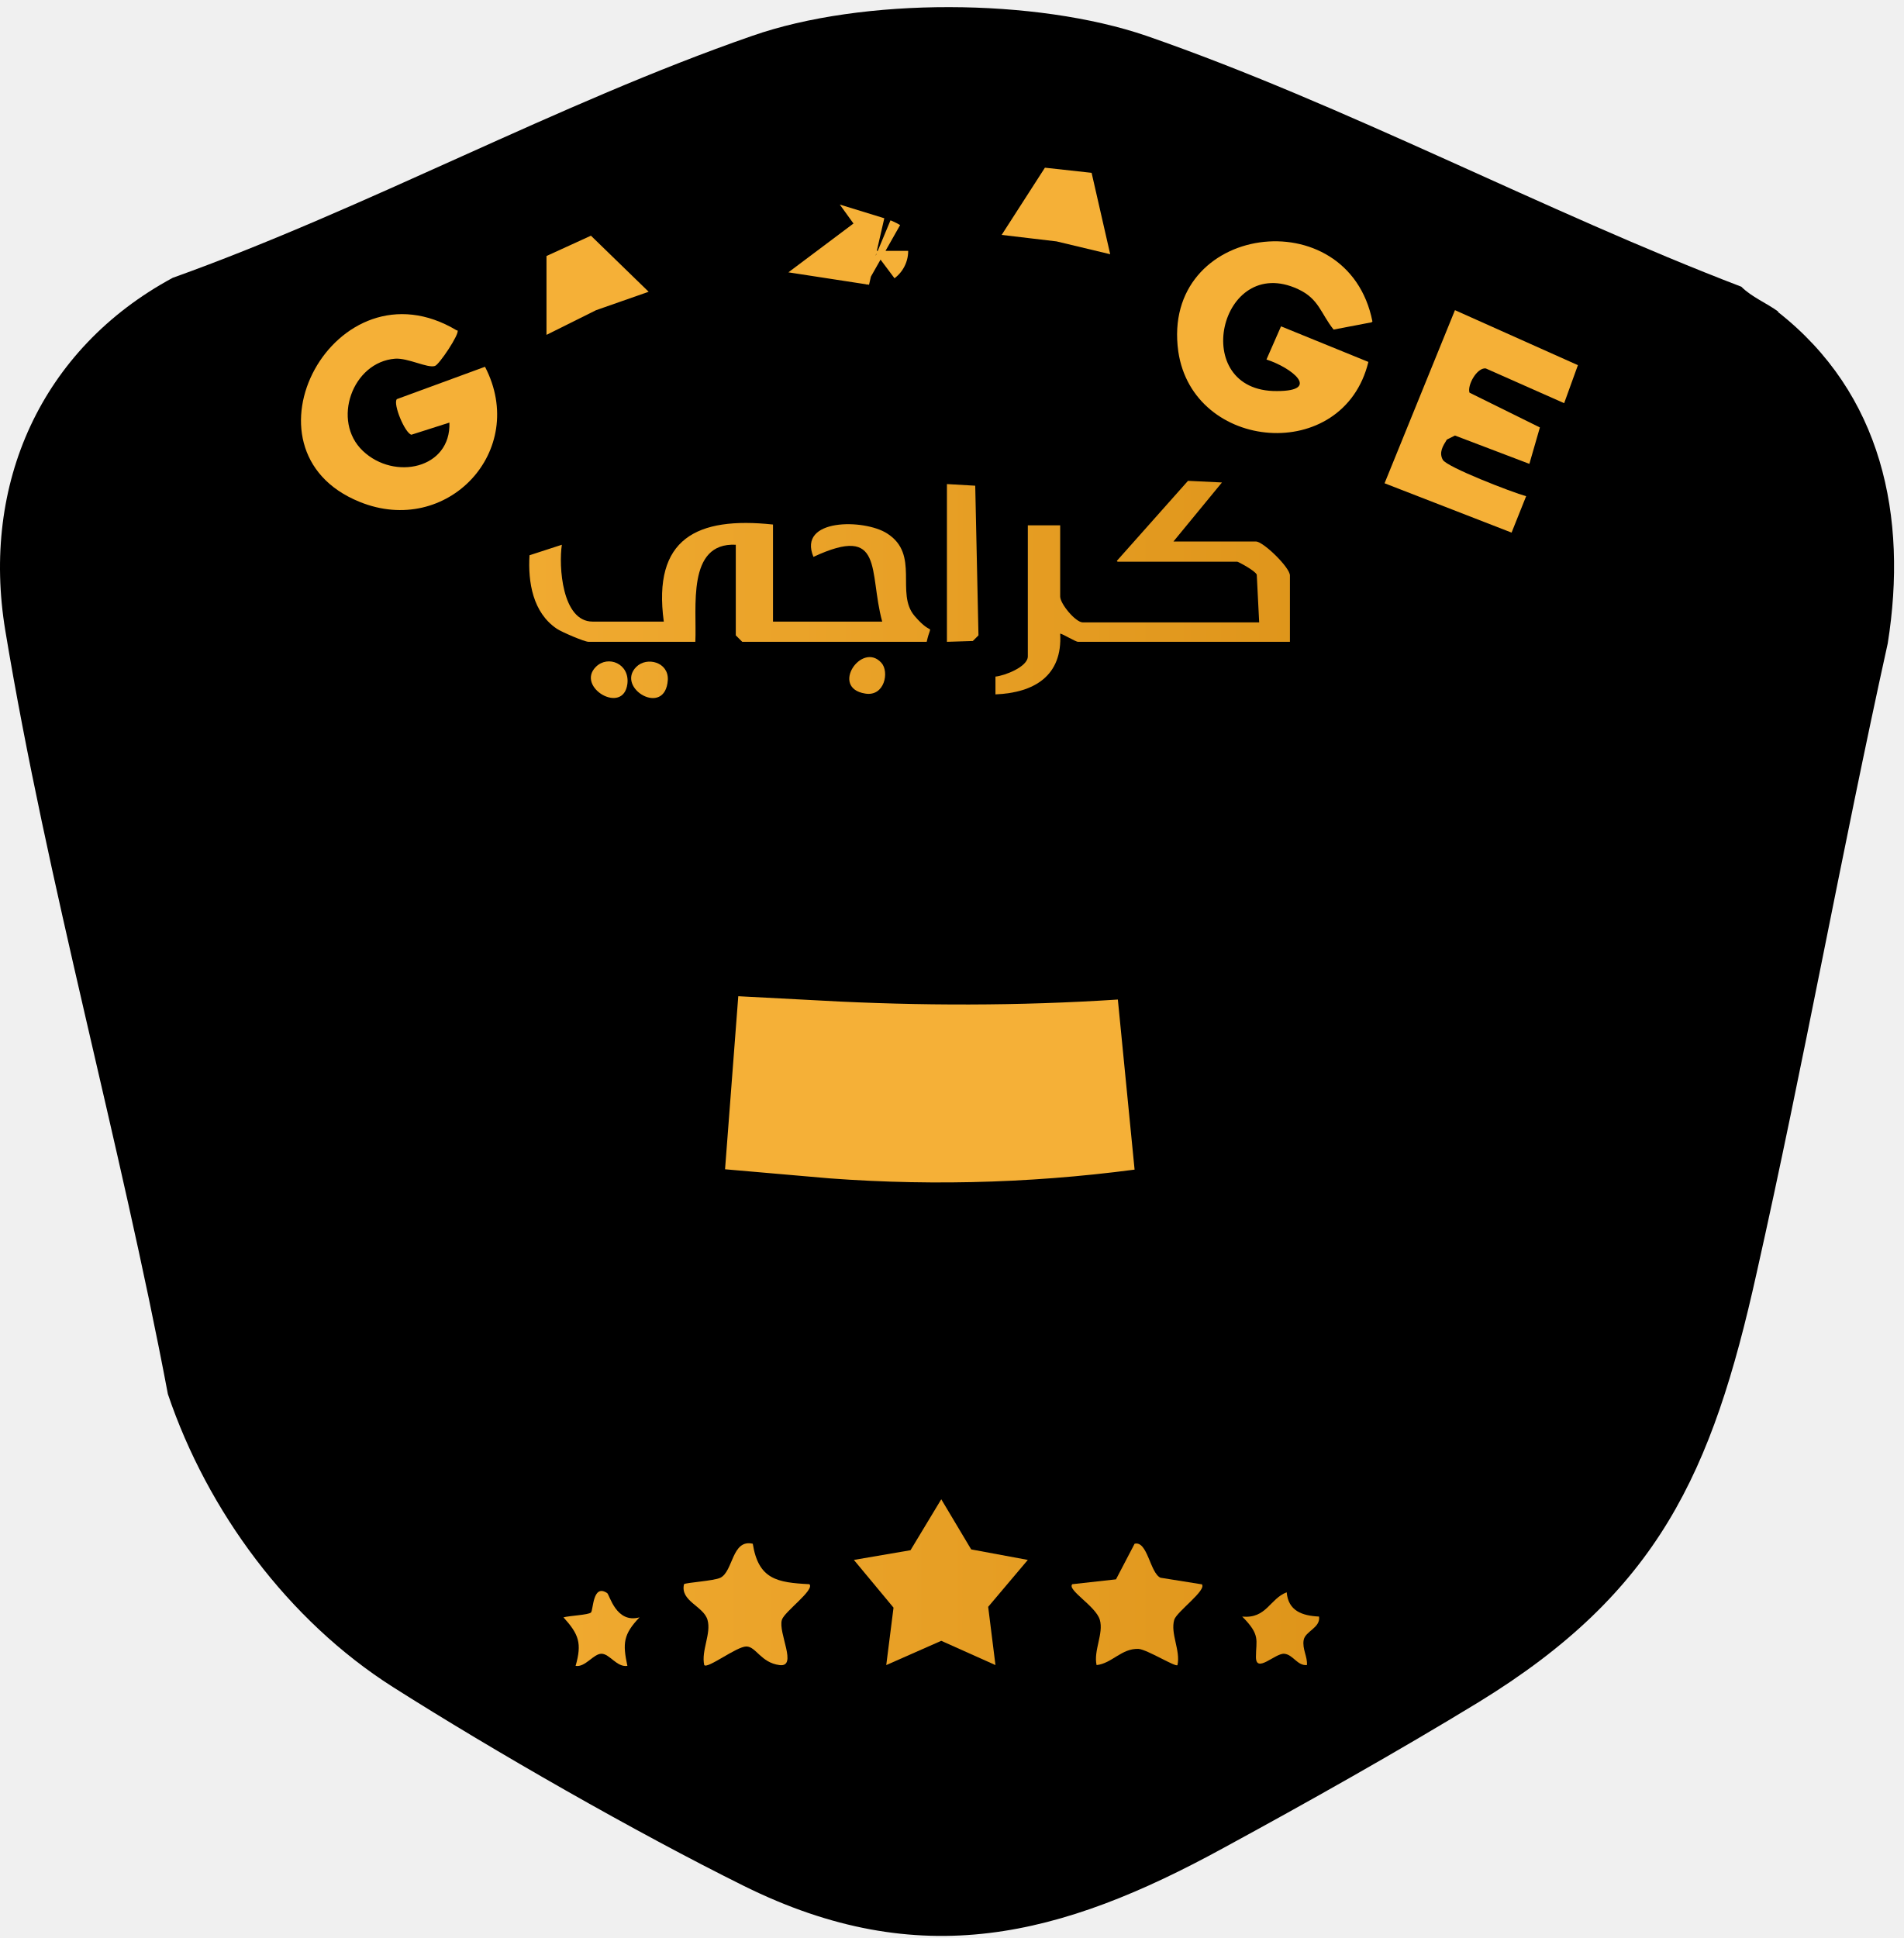
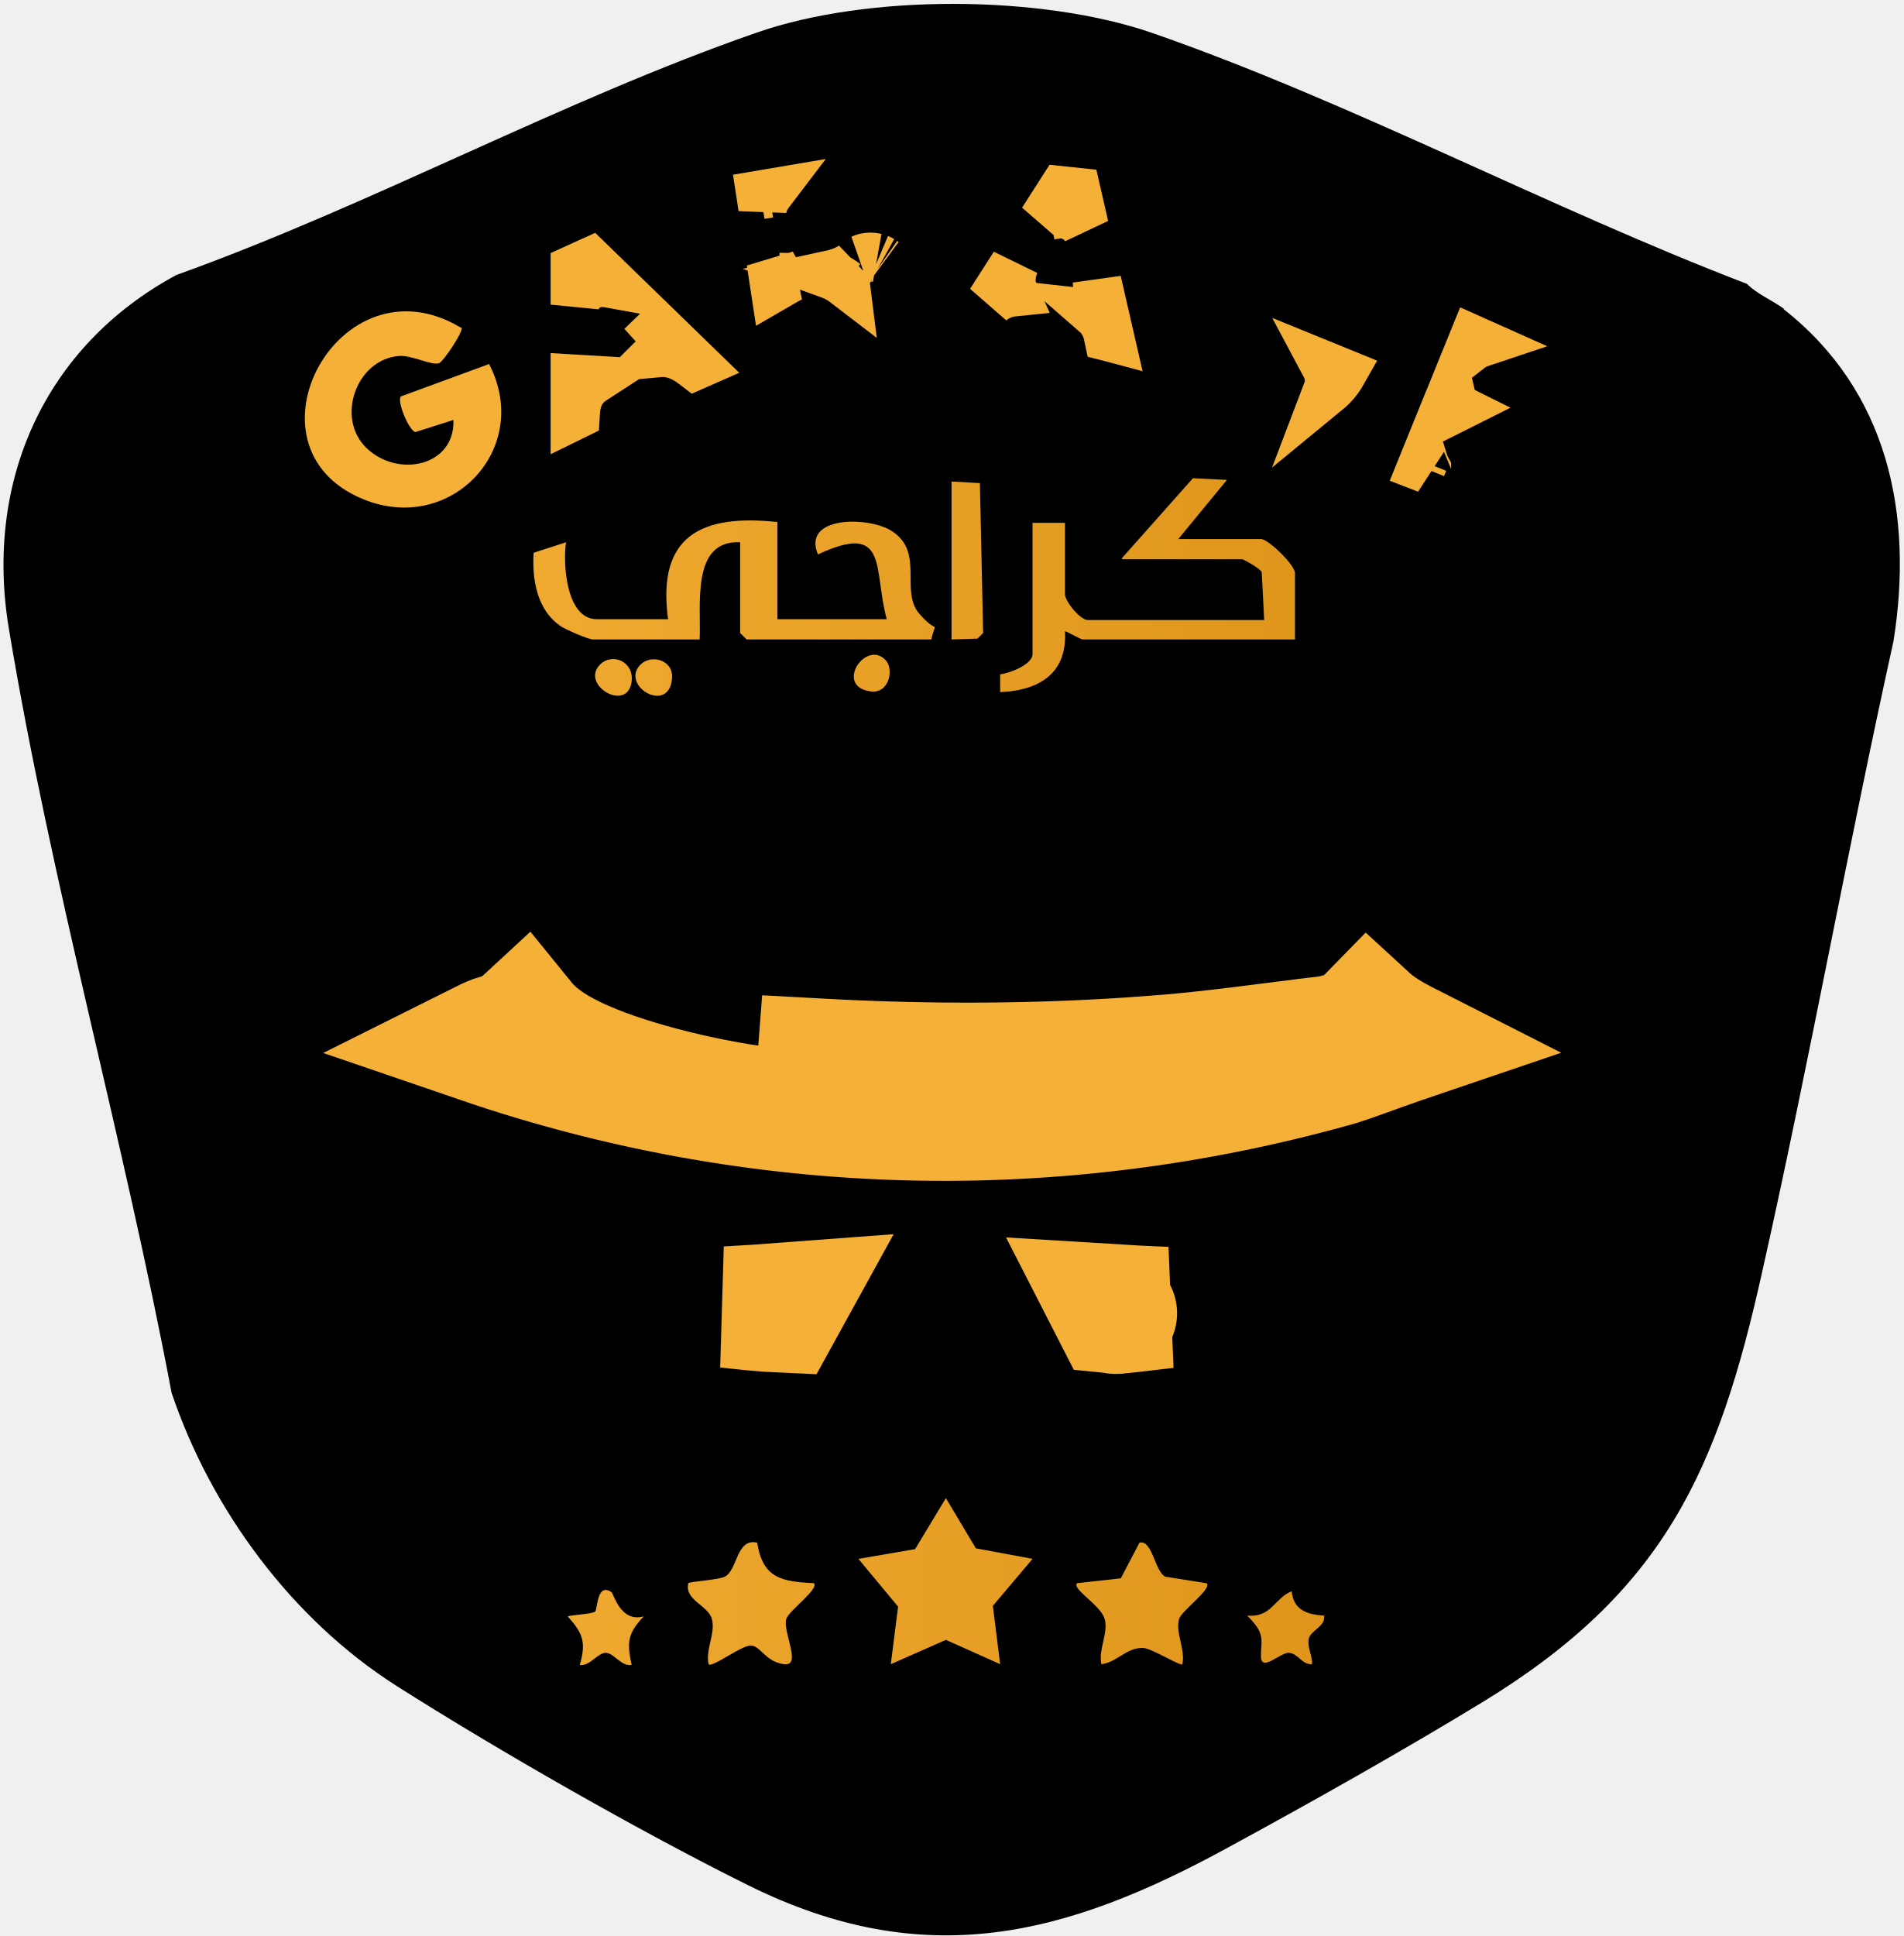
- <svg xmlns="http://www.w3.org/2000/svg" width="167" height="170" viewBox="0 0 167 170" fill="none">
-   <path d="M156.002 27.349C154.938 26.569 153.661 26.072 152.738 25.15C135.496 18.551 117.969 9.184 100.585 3.153C90.863 -0.182 75.678 -0.253 65.957 3.153C48.999 9.042 32.182 18.267 15.152 24.369C3.586 30.613 -1.665 42.463 0.464 55.306C4.154 77.587 10.54 100.081 14.726 122.29C18.203 132.579 25.299 142.158 34.452 147.977C43.393 153.653 55.81 160.749 65.248 165.432C80.716 173.096 93.063 169.903 107.325 162.097C114.634 158.124 122.581 153.653 129.677 149.325C145.43 139.675 150.184 129.244 154.086 111.647C158.202 93.34 161.537 74.749 165.581 56.442C167.355 45.302 165.085 34.516 155.931 27.349H156.002Z" fill="black" />
-   <path d="M98.539 95.163C89.582 96.344 80.576 96.538 71.64 95.749L71.677 95.266C80.572 95.739 89.495 95.752 98.539 95.163Z" stroke="#F5B037" stroke-width="15" />
-   <mask id="path-3-inside-1_8748_7066" fill="white">
-     <path d="M40.13 28.98C40.343 29.264 38.498 32.032 38.143 32.103C37.504 32.315 35.801 31.393 34.666 31.464C30.905 31.748 29.06 36.928 31.828 39.553C34.595 42.178 39.562 41.114 39.42 37.07L36.085 38.134C35.517 37.992 34.453 35.438 34.808 35.012L42.542 32.173C46.374 39.553 39.207 47.145 31.544 44.023C20.333 39.482 29.415 22.594 40.059 28.98H40.13Z" />
+ <svg xmlns="http://www.w3.org/2000/svg" width="235" height="239" viewBox="0 0 235 239" fill="none">
+   <path d="M220.285 38.142C218.785 37.042 216.985 36.342 215.685 35.042C191.385 25.742 166.685 12.542 142.185 4.042C128.485 -0.658 107.085 -0.758 93.385 4.042C69.485 12.342 45.785 25.342 21.785 33.942C5.485 42.742 -1.915 59.442 1.085 77.542C6.285 108.942 15.285 140.642 21.185 171.942C26.085 186.442 36.085 199.942 48.985 208.142C61.585 216.142 79.085 226.142 92.385 232.742C114.185 243.542 131.585 239.042 151.685 228.042C161.985 222.442 173.185 216.142 183.185 210.042C205.385 196.442 212.085 181.742 217.585 156.942C223.385 131.142 228.085 104.942 233.785 79.142C236.285 63.442 233.085 48.242 220.185 38.142H220.285Z" fill="black" />
+   <path d="M136.749 161.05C139.139 161.198 141.556 161.329 143.998 161.418C140.286 161.865 138.701 162.041 137.881 162.096C137.408 162.128 138.429 162.156 137.257 162.037C137.125 161.797 136.971 161.493 136.749 161.05ZM96.913 160.895C96.705 161.264 96.513 161.616 96.339 161.954C95.47 161.917 94.195 161.824 92.582 161.665C91.635 161.572 90.673 161.467 89.75 161.364C92.184 161.238 94.579 161.071 96.913 160.895ZM168.892 125.573C170.3 126.869 172.057 127.845 173.211 128.445C173.304 128.493 173.398 128.539 173.492 128.587C173.336 128.64 173.181 128.693 173.028 128.747C169.401 130.011 166.543 131.093 165.385 131.44C130.224 141.41 93.617 140.463 59.258 128.691C59.582 128.529 59.857 128.397 60.089 128.29C60.877 127.927 61.144 127.862 61.149 127.861C61.17 127.855 61.192 127.849 61.234 127.837C61.266 127.828 61.337 127.807 61.41 127.786C61.526 127.752 61.893 127.645 62.323 127.469C63.172 127.119 63.981 126.617 64.7 125.953C65.347 126.751 66.011 127.353 66.512 127.765C67.909 128.917 69.528 129.821 71.009 130.528C74.013 131.963 77.706 133.178 81.241 134.133C84.83 135.102 88.558 135.884 91.768 136.384C94.618 136.827 98.067 137.22 100.545 136.866L101.015 130.759C114.697 131.51 128.405 131.485 142.318 130.422L142.319 130.423C149.526 129.908 157.232 128.747 163.748 127.992L164.742 127.877L165.27 127.665C165.318 127.652 165.371 127.641 165.425 127.626C165.761 127.53 166.507 127.299 167.343 126.798C167.845 126.497 168.382 126.095 168.892 125.573Z" stroke="#F5B037" stroke-width="15" />
+   <mask id="path-3-inside-1_24_173" fill="white">
+     <path d="M56.985 40.442C57.285 40.842 54.685 44.742 54.185 44.842C53.285 45.142 50.885 43.842 49.285 43.942C43.985 44.342 41.385 51.642 45.285 55.342C49.185 59.042 56.185 57.542 55.985 51.842L51.285 53.342C50.485 53.142 48.985 49.542 49.485 48.942L60.385 44.942C65.785 55.342 55.685 66.042 44.885 61.642C29.085 55.242 41.885 31.442 56.885 40.442H56.985Z" />
  </mask>
-   <path d="M40.13 28.98L44.93 25.38L43.13 22.98H40.13V28.98ZM38.143 32.103L36.966 26.219L36.6 26.292L36.245 26.41L38.143 32.103ZM34.666 31.464L34.292 25.476L34.253 25.478L34.214 25.481L34.666 31.464ZM39.42 37.07L45.416 36.859L45.139 28.946L37.596 31.354L39.42 37.07ZM36.085 38.134L34.63 43.955L36.285 44.368L37.909 43.85L36.085 38.134ZM34.808 35.012L32.741 29.379L31.229 29.934L30.198 31.171L34.808 35.012ZM42.542 32.173L47.867 29.409L45.433 24.721L40.475 26.541L42.542 32.173ZM31.544 44.023L33.808 38.467L33.796 38.462L31.544 44.023ZM40.059 28.98L36.972 34.125L38.397 34.98H40.059V28.98ZM40.13 28.98L35.33 32.58C34.075 30.907 34.131 29.193 34.155 28.743C34.188 28.112 34.32 27.647 34.371 27.476C34.435 27.26 34.497 27.109 34.524 27.044C34.555 26.97 34.577 26.926 34.581 26.919C34.587 26.906 34.567 26.946 34.512 27.039C34.461 27.127 34.395 27.233 34.32 27.349C34.157 27.599 34.016 27.791 33.951 27.872C33.909 27.925 33.971 27.84 34.121 27.692C34.191 27.623 34.382 27.438 34.671 27.226C34.814 27.121 35.657 26.481 36.966 26.219L38.143 32.103L39.32 37.986C40.673 37.715 41.572 37.046 41.781 36.892C42.136 36.631 42.403 36.379 42.557 36.227C42.874 35.913 43.138 35.598 43.314 35.377C43.689 34.91 44.062 34.379 44.378 33.893C44.687 33.42 45.045 32.828 45.337 32.237C45.468 31.972 45.696 31.491 45.869 30.911C45.951 30.637 46.1 30.083 46.138 29.38C46.166 28.858 46.211 27.089 44.93 25.38L40.13 28.98ZM38.143 32.103L36.245 26.41C37.111 26.122 37.816 26.126 38.114 26.139C38.444 26.153 38.665 26.199 38.709 26.208C38.766 26.22 38.77 26.223 38.684 26.199C38.598 26.175 38.497 26.145 38.322 26.092C38.035 26.005 37.483 25.836 36.9 25.707C36.346 25.584 35.394 25.407 34.292 25.476L34.666 31.464L35.04 37.452C34.506 37.486 34.192 37.398 34.297 37.421C34.373 37.438 34.498 37.472 34.859 37.581C35.102 37.654 35.69 37.837 36.271 37.958C36.582 38.022 37.05 38.104 37.6 38.128C38.117 38.15 39.015 38.136 40.04 37.795L38.143 32.103ZM34.666 31.464L34.214 25.481C29.443 25.841 26.329 29.267 25.141 32.633C23.949 36.01 24.233 40.618 27.698 43.906L31.828 39.553L35.957 35.2C36.26 35.487 36.423 35.85 36.477 36.14C36.523 36.392 36.484 36.551 36.457 36.627C36.43 36.703 36.36 36.855 36.16 37.027C35.931 37.224 35.56 37.413 35.117 37.447L34.666 31.464ZM31.828 39.553L27.698 43.906C30.647 46.704 34.78 47.594 38.346 46.587C42.259 45.481 45.595 41.959 45.416 36.859L39.42 37.07L33.424 37.28C33.414 36.99 33.51 36.41 33.95 35.845C34.352 35.329 34.816 35.114 35.084 35.038C35.51 34.918 35.775 35.028 35.957 35.2L31.828 39.553ZM39.42 37.07L37.596 31.354L34.261 32.418L36.085 38.134L37.909 43.85L41.244 42.785L39.42 37.07ZM36.085 38.134L37.54 32.313C39.097 32.702 39.975 33.611 40.134 33.773C40.424 34.069 40.58 34.305 40.617 34.361C40.702 34.491 40.692 34.5 40.647 34.391C40.599 34.275 40.627 34.306 40.667 34.512C40.684 34.599 40.752 34.953 40.734 35.465C40.724 35.758 40.675 37.343 39.417 38.853L34.808 35.012L30.198 31.171C28.852 32.787 28.758 34.545 28.741 35.06C28.716 35.794 28.813 36.418 28.889 36.807C29.046 37.616 29.309 38.374 29.554 38.967C29.802 39.568 30.142 40.269 30.575 40.931C30.786 41.253 31.116 41.716 31.572 42.18C31.896 42.51 32.931 43.53 34.63 43.955L36.085 38.134ZM34.808 35.012L36.875 40.645L44.609 37.806L42.542 32.173L40.475 26.541L32.741 29.379L34.808 35.012ZM42.542 32.173L37.217 34.938C37.911 36.275 37.581 37.286 36.969 37.94C36.334 38.62 35.25 39.054 33.808 38.467L31.544 44.023L29.28 49.58C41.853 54.702 54.399 41.989 47.867 29.409L42.542 32.173ZM31.544 44.023L33.796 38.462C32.609 37.981 32.491 37.486 32.45 37.331C32.351 36.955 32.366 36.197 32.861 35.3C33.349 34.415 34.048 33.868 34.633 33.665C35.047 33.521 35.763 33.4 36.972 34.125L40.059 28.98L43.146 23.835C39.033 21.368 34.622 20.963 30.69 22.331C26.928 23.64 24.063 26.402 22.351 29.508C20.646 32.602 19.827 36.519 20.846 40.387C21.922 44.476 24.873 47.795 29.291 49.584L31.544 44.023ZM40.059 28.98V34.98H40.13V28.98V22.98H40.059V28.98Z" fill="#F5B037" mask="url(#path-3-inside-1_8748_7066)" />
-   <mask id="path-5-inside-2_8748_7066" fill="white">
-     <path d="M120.311 28.272L116.976 28.91C115.841 27.491 115.699 26.214 113.854 25.362C106.971 22.169 104.204 34.374 112.009 34.303C115.912 34.303 113.286 32.245 111.087 31.536L112.364 28.626L120.027 31.748C117.828 40.76 104.629 39.625 103.352 30.826C101.791 19.615 118.253 17.415 120.382 28.201L120.311 28.272Z" />
-   </mask>
-   <path d="M120.311 28.272L121.439 34.165L123.25 33.818L124.554 32.514L120.311 28.272ZM116.976 28.91L112.291 32.658L114.551 35.484L118.104 34.803L116.976 28.91ZM113.854 25.362L111.329 30.805L111.34 30.81L113.854 25.362ZM112.009 34.303V28.303H111.982L111.955 28.303L112.009 34.303ZM111.087 31.536L105.593 29.124L102.922 35.206L109.245 37.246L111.087 31.536ZM112.364 28.626L114.628 23.07L109.218 20.866L106.87 26.215L112.364 28.626ZM120.027 31.748L125.856 33.171L127.083 28.144L122.291 26.192L120.027 31.748ZM103.352 30.826L97.41 31.654L97.412 31.671L97.415 31.688L103.352 30.826ZM120.382 28.201L124.625 32.443L126.888 30.179L126.268 27.039L120.382 28.201ZM120.311 28.272L119.183 22.379L115.848 23.017L116.976 28.91L118.104 34.803L121.439 34.165L120.311 28.272ZM116.976 28.91L121.661 25.162C121.614 25.103 121.547 25.01 121.399 24.765C121.313 24.623 120.965 24.027 120.651 23.562C119.772 22.262 118.491 20.895 116.368 19.915L113.854 25.362L111.34 30.81C111.288 30.787 111.13 30.701 110.945 30.535C110.769 30.376 110.687 30.249 110.711 30.285C110.73 30.313 110.766 30.369 110.841 30.493C110.879 30.555 110.917 30.619 110.969 30.706C111.017 30.787 111.076 30.886 111.139 30.989C111.394 31.409 111.77 32.008 112.291 32.658L116.976 28.91ZM113.854 25.362L116.379 19.92C113.019 18.361 109.383 18.451 106.374 20.341C103.636 22.06 102.119 24.825 101.561 27.383C101.003 29.942 101.226 33.118 103.061 35.84C105.069 38.821 108.385 40.336 112.064 40.303L112.009 34.303L111.955 28.303C111.764 28.305 111.896 28.27 112.194 28.415C112.508 28.568 112.803 28.824 113.012 29.134C113.206 29.422 113.265 29.662 113.282 29.776C113.299 29.887 113.286 29.937 113.286 29.941C113.285 29.944 113.277 29.985 113.225 30.066C113.171 30.149 113.033 30.329 112.755 30.504C112.454 30.693 112.082 30.814 111.712 30.828C111.354 30.842 111.208 30.749 111.329 30.805L113.854 25.362ZM112.009 34.303V40.303C112.726 40.303 113.522 40.258 114.322 40.103C115.034 39.965 116.27 39.645 117.452 38.747C118.873 37.666 120.045 35.837 120.012 33.527C119.984 31.62 119.133 30.26 118.67 29.631C117.732 28.355 116.493 27.536 115.764 27.104C114.895 26.59 113.912 26.143 112.929 25.825L111.087 31.536L109.245 37.246C109.361 37.283 109.531 37.359 109.651 37.431C109.911 37.584 109.497 37.413 109.002 36.74C108.762 36.412 108.037 35.343 108.013 33.702C107.983 31.658 109.037 30.07 110.189 29.194C111.103 28.5 111.921 28.346 112.038 28.323C112.243 28.283 112.268 28.303 112.009 28.303V34.303ZM111.087 31.536L116.58 33.948L117.858 31.038L112.364 28.626L106.87 26.215L105.593 29.124L111.087 31.536ZM112.364 28.626L110.1 34.183L117.763 37.305L120.027 31.748L122.291 26.192L114.628 23.07L112.364 28.626ZM120.027 31.748L114.198 30.326C114.006 31.114 113.67 31.439 113.392 31.62C113.038 31.852 112.469 32.029 111.756 31.98C111.042 31.931 110.425 31.669 110.016 31.33C109.666 31.04 109.388 30.639 109.29 29.964L103.352 30.826L97.415 31.688C98.538 39.429 104.969 43.541 110.931 43.952C117.013 44.371 123.937 41.033 125.856 33.171L120.027 31.748ZM103.352 30.826L109.295 29.999C109.123 28.767 109.455 28.259 109.648 28.03C109.932 27.693 110.5 27.324 111.339 27.203C112.177 27.082 112.93 27.264 113.426 27.574C113.814 27.816 114.279 28.266 114.496 29.363L120.382 28.201L126.268 27.039C124.465 17.903 116.319 14.362 109.628 15.326C106.28 15.808 102.893 17.418 100.462 20.308C97.941 23.308 96.8 27.279 97.41 31.654L103.352 30.826ZM120.382 28.201L116.139 23.958L116.068 24.029L120.311 28.272L124.554 32.514L124.625 32.443L120.382 28.201Z" fill="#F5B037" mask="url(#path-5-inside-2_8748_7066)" />
-   <path d="M77.106 22.157C77.223 22.209 77.33 22.267 77.428 22.325C77.327 22.27 77.164 22.188 77.005 22.118C77.038 22.131 77.072 22.143 77.106 22.157ZM76.683 22.012C76.676 22.011 76.668 22.01 76.661 22.009C76.662 22.008 76.662 22.007 76.662 22.006C76.669 22.008 76.676 22.01 76.683 22.012Z" stroke="#F5B037" stroke-width="6" />
-   <path d="M51.327 24.365C51.264 24.387 51.2 24.411 51.136 24.438C51.068 24.465 51.001 24.496 50.935 24.529V24.384L51.215 24.256L51.327 24.365Z" stroke="#F5B037" stroke-width="6" />
-   <path d="M93.3 17.909L93.38 18.259C93.25 18.228 93.117 18.206 92.982 18.19L93.172 17.895L93.3 17.909Z" stroke="#F5B037" stroke-width="6" />
-   <mask id="path-10-inside-3_8748_7066" fill="white">
-     <path d="M134.148 40.689L127.62 38.205L126.91 38.56C126.555 39.128 126.2 39.696 126.555 40.334C126.91 40.973 132.587 43.172 133.864 43.527L132.587 46.72L121.446 42.392L127.62 27.207L138.405 32.032L137.199 35.367L130.316 32.316C129.535 32.245 128.684 33.806 128.897 34.445L135.07 37.496L134.148 40.689Z" />
-   </mask>
-   <path d="M134.148 40.689L132.014 46.297L138.104 48.614L139.912 42.354L134.148 40.689ZM127.62 38.205L129.753 32.597L127.292 31.661L124.936 32.839L127.62 38.205ZM126.91 38.56L124.227 33.194L122.717 33.949L121.822 35.38L126.91 38.56ZM133.864 43.527L139.435 45.755L141.922 39.538L135.47 37.746L133.864 43.527ZM132.587 46.72L130.414 52.313L135.951 54.465L138.157 48.949L132.587 46.72ZM121.446 42.392L115.888 40.132L113.593 45.778L119.273 47.985L121.446 42.392ZM127.62 27.207L130.07 21.73L124.4 19.194L122.061 24.947L127.62 27.207ZM138.405 32.032L144.047 34.073L145.943 28.831L140.855 26.555L138.405 32.032ZM137.199 35.367L134.767 40.852L140.652 43.461L142.841 37.408L137.199 35.367ZM130.316 32.316L132.748 26.831L131.844 26.43L130.859 26.341L130.316 32.316ZM128.897 34.445L123.205 36.342L123.996 38.715L126.238 39.824L128.897 34.445ZM135.07 37.496L140.834 39.161L142.227 34.34L137.729 32.117L135.07 37.496ZM134.148 40.689L136.281 35.081L129.753 32.597L127.62 38.205L125.486 43.813L132.014 46.297L134.148 40.689ZM127.62 38.205L124.936 32.839L124.227 33.194L126.91 38.56L129.593 43.927L130.303 43.572L127.62 38.205ZM126.91 38.56L121.822 35.38C121.747 35.5 121.088 36.48 120.724 37.681C120.252 39.238 120.208 41.264 121.31 43.248L126.555 40.334L131.8 37.42C132.118 37.992 132.34 38.678 132.395 39.431C132.448 40.159 132.331 40.757 132.209 41.161C132.093 41.542 131.96 41.79 131.929 41.849C131.903 41.896 131.891 41.911 131.998 41.74L126.91 38.56ZM126.555 40.334L121.31 43.248C121.877 44.268 122.606 44.884 122.835 45.076C123.167 45.353 123.481 45.564 123.698 45.702C124.138 45.983 124.6 46.227 124.98 46.417C125.765 46.81 126.695 47.218 127.562 47.578C129.211 48.263 131.239 49.025 132.258 49.308L133.864 43.527L135.47 37.746C135.483 37.75 135.387 37.722 135.143 37.639C134.923 37.563 134.644 37.463 134.32 37.343C133.671 37.102 132.902 36.802 132.165 36.496C131.409 36.182 130.774 35.898 130.354 35.688C130.133 35.577 130.083 35.542 130.14 35.578C130.165 35.594 130.319 35.692 130.529 35.867C130.637 35.957 130.81 36.11 131.008 36.324C131.193 36.523 131.506 36.891 131.8 37.42L126.555 40.334ZM133.864 43.527L128.293 41.299L127.016 44.492L132.587 46.72L138.157 48.949L139.435 45.755L133.864 43.527ZM132.587 46.72L134.76 41.128L123.619 36.799L121.446 42.392L119.273 47.985L130.414 52.313L132.587 46.72ZM121.446 42.392L127.005 44.652L133.178 29.467L127.62 27.207L122.061 24.947L115.888 40.132L121.446 42.392ZM127.62 27.207L125.169 32.684L135.955 37.509L138.405 32.032L140.855 26.555L130.07 21.73L127.62 27.207ZM138.405 32.032L132.763 29.991L131.557 33.326L137.199 35.367L142.841 37.408L144.047 34.073L138.405 32.032ZM137.199 35.367L139.63 29.882L132.748 26.831L130.316 32.316L127.884 37.801L134.767 40.852L137.199 35.367ZM130.316 32.316L130.859 26.341C128.549 26.131 126.855 27.161 126.028 27.811C125.141 28.508 124.527 29.315 124.124 29.97C123.709 30.643 123.347 31.435 123.118 32.3C122.936 32.989 122.61 34.558 123.205 36.342L128.897 34.445L134.589 32.547C135.077 34.012 134.778 35.147 134.72 35.365C134.616 35.761 134.474 36.047 134.344 36.259C134.225 36.452 133.957 36.842 133.442 37.247C132.988 37.604 131.692 38.466 129.773 38.291L130.316 32.316ZM128.897 34.445L126.238 39.824L132.412 42.875L135.07 37.496L137.729 32.117L131.555 29.066L128.897 34.445ZM135.07 37.496L129.306 35.831L128.383 39.024L134.148 40.689L139.912 42.354L140.834 39.161L135.07 37.496Z" fill="#F5B037" mask="url(#path-10-inside-3_8748_7066)" />
-   <path d="M90.154 136.835L86.677 140.951L87.316 146.06L82.562 143.931L77.737 146.06L78.375 141.022L74.898 136.835L79.865 135.984L82.562 131.514L85.187 135.913L90.154 136.835Z" fill="url(#paint0_linear_8748_7066)" />
-   <path d="M66.029 135.416C66.526 138.538 68.158 138.822 70.996 138.964C71.493 139.461 68.797 141.377 68.584 142.086C68.229 143.222 70.003 146.273 68.371 146.06C66.739 145.847 66.313 144.428 65.462 144.428C64.61 144.428 62.056 146.415 61.772 146.06C61.488 144.783 62.41 143.293 62.056 142.086C61.701 140.88 59.643 140.454 59.998 138.964C60.14 138.822 62.623 138.68 63.191 138.397C64.326 137.829 64.184 134.991 66.029 135.416Z" fill="url(#paint1_linear_8748_7066)" />
-   <path d="M105.41 138.964C105.907 139.461 103.21 141.377 102.998 142.086C102.643 143.293 103.565 144.783 103.281 146.06C103.14 146.273 100.656 144.712 99.876 144.641C98.385 144.57 97.534 145.918 96.186 146.06C95.902 144.783 96.824 143.293 96.469 142.086C96.115 140.88 93.56 139.461 94.057 138.964L97.889 138.539L99.521 135.416C100.656 135.133 100.869 137.971 101.791 138.397L105.339 138.964H105.41Z" fill="url(#paint2_linear_8748_7066)" />
-   <path d="M53.257 139.744C53.469 139.886 54.037 142.441 56.095 141.873C54.676 143.363 54.605 144.144 55.03 146.13C54.108 146.272 53.469 145.066 52.76 145.066C52.05 145.066 51.341 146.272 50.489 146.13C51.057 144.144 50.773 143.363 49.425 141.873C49.922 141.731 51.624 141.66 51.837 141.447C52.05 141.234 51.979 138.893 53.257 139.744Z" fill="url(#paint3_linear_8748_7066)" />
-   <path d="M112.861 139.674C113.003 141.306 114.209 141.732 115.699 141.803C115.841 142.796 114.493 143.08 114.351 143.86C114.209 144.641 114.706 145.35 114.635 146.06C113.783 146.131 113.428 145.138 112.648 145.067C111.867 144.996 110.164 146.841 110.164 145.35C110.164 143.86 110.59 143.435 108.958 141.803C111.087 142.015 111.371 140.241 112.861 139.674Z" fill="url(#paint4_linear_8748_7066)" />
-   <path d="M67.803 46.011V54.526H77.382C76.176 50.126 77.595 45.94 71.351 48.849C69.931 45.443 75.821 45.514 77.808 46.791C80.717 48.636 78.517 52.042 80.22 54.029C81.923 56.016 81.71 54.384 81.285 56.3H65.106L64.539 55.732V47.785C60.21 47.572 61.133 53.319 60.991 56.3H51.624C51.27 56.3 49.283 55.448 48.857 55.164C46.728 53.745 46.303 51.049 46.445 48.707L49.283 47.785C48.999 49.63 49.283 54.526 51.979 54.526H58.224C57.23 47.217 61.133 45.301 67.803 46.011Z" fill="url(#paint5_linear_8748_7066)" />
-   <path d="M97.96 49.203L104.204 42.179L107.184 42.321L102.927 47.501H110.165C110.803 47.501 113.145 49.771 113.145 50.481V56.299H94.554C94.341 56.299 93.064 55.519 92.993 55.59C93.206 59.279 90.722 60.77 87.316 60.911V59.35C88.097 59.279 90.155 58.499 90.155 57.576V46.081H92.993V52.326C92.993 52.964 94.341 54.596 94.98 54.596H110.448L110.236 50.41C110.094 50.055 108.604 49.274 108.533 49.274H98.031L97.96 49.203Z" fill="url(#paint6_linear_8748_7066)" />
-   <path d="M83.059 56.3V42.463L85.542 42.605L85.826 55.732L85.329 56.229L83.059 56.3Z" fill="url(#paint7_linear_8748_7066)" />
-   <path d="M52.263 58.499C53.328 57.435 55.244 58.215 55.031 59.989C54.676 62.756 50.489 60.273 52.263 58.499Z" fill="url(#paint8_linear_8748_7066)" />
-   <path d="M55.811 58.499C56.734 57.576 58.65 58.073 58.578 59.634C58.366 62.969 53.966 60.344 55.811 58.499Z" fill="url(#paint9_linear_8748_7066)" />
-   <path d="M77.311 58.144C78.021 58.924 77.595 61.124 75.892 60.84C72.77 60.343 75.608 56.228 77.311 58.144Z" fill="url(#paint10_linear_8748_7066)" />
+   <path d="M56.985 40.442L61.785 36.842L59.985 34.442H56.985V40.442ZM54.185 44.842L53.008 38.958L52.642 39.032L52.287 39.15L54.185 44.842ZM49.285 43.942L48.91 37.953L48.872 37.956L48.833 37.959L49.285 43.942ZM55.985 51.842L61.981 51.631L61.703 43.718L54.16 46.126L55.985 51.842ZM51.285 53.342L49.83 59.163L51.484 59.576L53.109 59.058L51.285 53.342ZM49.485 48.942L47.418 43.309L45.906 43.864L44.875 45.101L49.485 48.942ZM60.385 44.942L65.71 42.177L63.276 37.489L58.318 39.309L60.385 44.942ZM44.885 61.642L47.148 56.085L47.137 56.081L44.885 61.642ZM56.885 40.442L53.798 45.587L55.223 46.442H56.885V40.442ZM56.985 40.442L52.185 44.042C51.529 43.167 51.248 42.292 51.123 41.678C51 41.067 51 40.559 51.017 40.238C51.049 39.621 51.177 39.174 51.222 39.024C51.321 38.692 51.414 38.528 51.366 38.624C51.3 38.758 51.124 39.069 50.855 39.482C50.595 39.883 50.348 40.223 50.194 40.416C50.106 40.525 50.128 40.487 50.243 40.373C50.296 40.321 50.471 40.149 50.747 39.947C50.888 39.843 51.123 39.681 51.438 39.514C51.73 39.361 52.273 39.105 53.008 38.958L54.185 44.842L55.361 50.725C56.724 50.453 57.635 49.777 57.857 49.614C58.225 49.343 58.508 49.077 58.679 48.907C59.031 48.56 59.335 48.198 59.557 47.921C60.021 47.342 60.5 46.663 60.914 46.026C61.32 45.402 61.77 44.657 62.123 43.943C62.284 43.617 62.534 43.081 62.72 42.459C62.808 42.164 62.962 41.592 63 40.874C63.028 40.338 63.072 38.558 61.785 36.842L56.985 40.442ZM54.185 44.842L52.287 39.15C53.121 38.872 53.786 38.88 54.038 38.891C54.192 38.897 54.307 38.911 54.372 38.92C54.438 38.929 54.478 38.938 54.483 38.939C54.486 38.939 54.431 38.928 54.284 38.886C54.136 38.844 53.97 38.795 53.728 38.722C53.309 38.596 52.618 38.385 51.9 38.225C51.212 38.072 50.129 37.877 48.91 37.953L49.285 43.942L49.659 49.93C49.241 49.956 49.058 49.886 49.297 49.939C49.508 49.986 49.773 50.063 50.266 50.212C50.642 50.325 51.355 50.545 52.046 50.688C52.411 50.764 52.929 50.854 53.524 50.88C54.087 50.904 55.024 50.887 56.082 50.534L54.185 44.842ZM49.285 43.942L48.833 37.959C43.292 38.377 39.605 42.362 38.177 46.407C36.746 50.462 37.123 55.869 41.155 59.694L45.285 55.342L49.414 50.989C49.411 50.986 49.421 50.995 49.429 51.012C49.436 51.025 49.428 51.016 49.421 50.974C49.403 50.875 49.4 50.664 49.493 50.401C49.586 50.138 49.719 49.98 49.788 49.92C49.829 49.885 49.794 49.92 49.736 49.925L49.285 43.942ZM45.285 55.342L41.155 59.694C44.671 63.03 49.595 64.079 53.803 62.891C58.359 61.604 62.189 57.559 61.981 51.631L55.985 51.842L49.988 52.052C49.992 52.142 49.978 52.112 50.012 52.001C50.047 51.888 50.113 51.753 50.213 51.626C50.415 51.366 50.595 51.327 50.541 51.343C50.479 51.36 50.294 51.387 50.041 51.325C49.803 51.268 49.587 51.153 49.414 50.989L45.285 55.342ZM55.985 51.842L54.16 46.126L49.461 47.626L51.285 53.342L53.109 59.058L57.809 57.558L55.985 51.842ZM51.285 53.342L52.74 47.521C53.581 47.731 54.181 48.085 54.515 48.314C54.865 48.553 55.105 48.78 55.238 48.916C55.495 49.177 55.616 49.368 55.617 49.37C55.63 49.39 55.549 49.258 55.444 49.004C55.336 48.742 55.316 48.624 55.332 48.707C55.337 48.732 55.398 49.03 55.382 49.497C55.374 49.74 55.341 50.16 55.2 50.675C55.061 51.181 54.762 51.981 54.094 52.783L49.485 48.942L44.875 45.101C43.51 46.739 43.408 48.532 43.389 49.092C43.363 49.872 43.465 50.551 43.553 51.002C43.735 51.934 44.046 52.842 44.351 53.58C44.658 54.325 45.071 55.168 45.575 55.939C45.821 56.316 46.186 56.825 46.676 57.324C47.034 57.688 48.102 58.731 49.83 59.163L51.285 53.342ZM49.485 48.942L51.552 54.574L62.452 50.574L60.385 44.942L58.318 39.309L47.418 43.309L49.485 48.942ZM60.385 44.942L55.06 47.707C57.759 52.906 53.039 58.485 47.148 56.085L44.885 61.642L42.621 67.198C58.33 73.598 73.81 57.778 65.71 42.177L60.385 44.942ZM44.885 61.642L47.137 56.081C44.803 55.135 44.056 53.859 43.787 52.836C43.459 51.591 43.645 49.877 44.59 48.163C45.528 46.46 46.957 45.237 48.431 44.724C49.734 44.271 51.5 44.208 53.798 45.587L56.885 40.442L59.972 35.297C54.77 32.176 49.31 31.713 44.488 33.391C39.837 35.009 36.242 38.448 34.08 42.371C31.924 46.282 30.935 51.155 32.182 55.891C33.488 60.849 37.067 64.948 42.632 67.203L44.885 61.642ZM56.885 40.442V46.442H56.985V40.442V34.442H56.885V40.442Z" fill="#F5B037" mask="url(#path-3-inside-1_24_173)" />
+   <path d="M165.74 46.015C165.238 46.902 164.605 47.641 163.878 48.238C164.029 47.841 164.115 47.402 164.108 46.928C164.097 46.21 163.875 45.611 163.632 45.156L165.74 46.015Z" stroke="#F5B037" stroke-width="6" />
+   <path d="M95.351 32.679L96.181 34.2L97.773 34.237C97.507 34.358 97.243 34.494 96.98 34.647L95.646 35.419L95.175 32.328C95.233 32.452 95.292 32.57 95.351 32.679ZM105.113 32.898C104.7 33.537 104.393 34.298 104.36 34.673C104.364 34.761 104.375 34.864 104.388 34.969C103.873 34.574 103.276 34.208 102.596 33.955C102.563 33.943 102.528 33.932 102.495 33.92C103.356 33.734 104.264 33.434 105.083 32.918C105.093 32.912 105.103 32.904 105.113 32.898ZM109.075 32.214C109.106 32.235 109.136 32.257 109.164 32.278C109.138 32.259 109.106 32.236 109.075 32.214ZM108.603 31.95C108.71 31.997 108.809 32.05 108.9 32.103C108.81 32.055 108.677 31.987 108.541 31.926C108.562 31.934 108.583 31.941 108.603 31.95ZM106.807 31.794C107.22 31.691 107.677 31.682 108.132 31.792C107.737 31.745 107.01 31.787 106.366 31.946C106.493 31.888 106.64 31.836 106.807 31.794ZM94.944 23.887C94.507 24.461 94.277 25.084 94.154 25.611L93.917 24.06C94.26 24.005 94.603 23.946 94.944 23.887Z" stroke="#F5B037" stroke-width="6" />
+   <path d="M70.985 46.77L73.245 46.903C73.231 46.912 73.217 46.92 73.204 46.929C73.017 47.058 72.663 47.306 72.342 47.64L72.207 47.79C71.195 48.971 71.114 50.422 71.079 50.903C71.067 51.081 71.061 51.192 71.056 51.277C71.033 51.289 71.01 51.302 70.985 51.314V46.77ZM85.992 45.074C85.937 45.098 85.884 45.123 85.831 45.146C85.813 45.132 85.794 45.118 85.775 45.103C85.21 44.673 83.92 43.677 82.146 43.554L81.784 43.541C81.625 43.541 81.463 43.553 81.3 43.568L82.624 42.245L80.709 40.129L79.312 38.585L85.992 45.074ZM75.701 35.077L75.221 34.99L74.829 34.932C74.359 34.882 73.675 34.881 72.965 35.174C72.413 35.403 71.897 35.788 71.516 36.336C71.196 36.797 71.054 37.258 70.985 37.61V33.173L72.863 32.32L75.701 35.077Z" stroke="#F5B037" stroke-width="6" />
+   <path d="M137.033 41.64C136.98 41.626 136.927 41.614 136.876 41.6C136.864 41.597 136.851 41.593 136.839 41.59C136.811 41.456 136.776 41.291 136.729 41.117C136.62 40.708 136.428 40.133 136.034 39.55L135.853 39.3L135.662 39.075C135.562 38.966 135.457 38.868 135.354 38.778L135.805 38.829L135.473 35.17C135.469 35.134 135.46 34.973 135.447 34.727L137.033 41.64ZM125.142 32.963C125.023 33.337 124.888 33.858 124.869 34.433C124.859 34.759 124.877 35.392 125.176 36.062C124.413 36.139 123.688 36.362 123.022 36.754C122.75 36.915 122.51 37.093 122.297 37.275L125.232 32.693C125.2 32.783 125.17 32.873 125.142 32.963ZM132.919 23.709L133.891 27.944C133.688 27.681 133.436 27.412 133.119 27.173C132.34 26.585 131.318 26.29 130.231 26.493L129.63 26.606L129.121 26.945C128.975 27.043 128.839 27.15 128.716 27.256L131.111 23.518L132.919 23.709Z" stroke="#F5B037" stroke-width="6" />
+   <path d="M175.776 56.996C175.868 57.295 175.994 57.597 176.162 57.899C176.162 57.9 176.163 57.901 176.164 57.902L175.511 57.649L175.776 56.996ZM179.137 48.728C179.165 48.847 179.198 48.968 179.239 49.09L179.635 50.277L179.77 50.344L178.943 50.758L178.152 51.153L179.137 48.728ZM182.772 42.34C182.215 42.526 181.764 42.811 181.442 43.06L181.894 41.948L182.772 42.34Z" stroke="#F5B037" stroke-width="6" />
+   <path d="M127.485 192.442L122.585 198.242L123.485 205.442L116.785 202.442L109.985 205.442L110.885 198.342L105.985 192.442L112.985 191.242L116.785 184.942L120.485 191.142L127.485 192.442Z" fill="url(#paint0_linear_24_173)" />
+   <path d="M93.485 190.442C94.185 194.842 96.485 195.242 100.485 195.442C101.185 196.142 97.385 198.842 97.085 199.842C96.585 201.442 99.085 205.742 96.785 205.442C94.485 205.142 93.885 203.142 92.685 203.142C91.485 203.142 87.885 205.942 87.485 205.442C87.085 203.642 88.385 201.542 87.885 199.842C87.385 198.142 84.485 197.542 84.985 195.442C85.185 195.242 88.685 195.042 89.485 194.642C91.085 193.842 90.885 189.842 93.485 190.442Z" fill="url(#paint1_linear_24_173)" />
+   <path d="M148.985 195.442C149.685 196.142 145.885 198.842 145.585 199.842C145.085 201.542 146.385 203.642 145.985 205.442C145.785 205.742 142.285 203.542 141.185 203.442C139.085 203.342 137.885 205.242 135.985 205.442C135.585 203.642 136.885 201.542 136.385 199.842C135.885 198.142 132.285 196.142 132.985 195.442L138.385 194.842L140.685 190.442C142.285 190.042 142.585 194.042 143.885 194.642L148.885 195.442H148.985Z" fill="url(#paint2_linear_24_173)" />
+   <path d="M75.485 196.542C75.785 196.742 76.585 200.342 79.485 199.542C77.485 201.642 77.385 202.742 77.985 205.542C76.685 205.742 75.785 204.042 74.785 204.042C73.785 204.042 72.785 205.742 71.585 205.542C72.385 202.742 71.985 201.642 70.085 199.542C70.785 199.342 73.185 199.242 73.485 198.942C73.785 198.642 73.685 195.342 75.485 196.542Z" fill="url(#paint3_linear_24_173)" />
+   <path d="M159.485 196.442C159.685 198.742 161.385 199.342 163.485 199.442C163.685 200.842 161.785 201.242 161.585 202.342C161.385 203.442 162.085 204.442 161.985 205.442C160.785 205.542 160.285 204.142 159.185 204.042C158.085 203.942 155.685 206.542 155.685 204.442C155.685 202.342 156.285 201.742 153.985 199.442C156.985 199.742 157.385 197.242 159.485 196.442Z" fill="url(#paint4_linear_24_173)" />
+   <path d="M95.985 64.442V76.442H109.485C107.785 70.242 109.785 64.342 100.985 68.442C98.985 63.642 107.285 63.742 110.085 65.542C114.185 68.142 111.085 72.942 113.485 75.742C115.885 78.542 115.585 76.242 114.985 78.942H92.185L91.385 78.142V66.942C85.285 66.642 86.585 74.742 86.385 78.942H73.185C72.685 78.942 69.885 77.742 69.285 77.342C66.285 75.342 65.685 71.542 65.885 68.242L69.885 66.942C69.485 69.542 69.885 76.442 73.685 76.442H82.485C81.085 66.142 86.585 63.442 95.985 64.442Z" fill="url(#paint5_linear_24_173)" />
+   <path d="M138.485 68.942L147.285 59.042L151.485 59.242L145.485 66.542H155.685C156.585 66.542 159.885 69.742 159.885 70.742V78.942H133.685C133.385 78.942 131.585 77.842 131.485 77.942C131.785 83.142 128.285 85.242 123.485 85.442V83.242C124.585 83.142 127.485 82.042 127.485 80.742V64.542H131.485V73.342C131.485 74.242 133.385 76.542 134.285 76.542H156.085L155.785 70.642C155.585 70.142 153.485 69.042 153.385 69.042H138.585L138.485 68.942Z" fill="url(#paint6_linear_24_173)" />
+   <path d="M117.485 78.942V59.442L120.985 59.642L121.385 78.142L120.685 78.842L117.485 78.942Z" fill="url(#paint7_linear_24_173)" />
+   <path d="M74.085 82.042C75.585 80.542 78.285 81.642 77.985 84.142C77.485 88.042 71.585 84.542 74.085 82.042Z" fill="url(#paint8_linear_24_173)" />
+   <path d="M79.085 82.042C80.385 80.742 83.085 81.442 82.985 83.642C82.685 88.342 76.485 84.642 79.085 82.042Z" fill="url(#paint9_linear_24_173)" />
+   <path d="M109.385 81.542C110.385 82.642 109.785 85.742 107.385 85.342C102.985 84.642 106.985 78.842 109.385 81.542Z" fill="url(#paint10_linear_24_173)" />
  <defs>
-     <linearGradient id="paint0_linear_8748_7066" x1="26.435" y1="80.282" x2="138.405" y2="80.282" gradientUnits="userSpaceOnUse">
+     <linearGradient id="paint0_linear_24_173" x1="37.685" y1="112.742" x2="195.485" y2="112.742" gradientUnits="userSpaceOnUse">
      <stop stop-color="#F5B037" />
      <stop offset="1" stop-color="#D98E13" />
    </linearGradient>
-     <linearGradient id="paint1_linear_8748_7066" x1="26.435" y1="80.282" x2="138.406" y2="80.282" gradientUnits="userSpaceOnUse">
+     <linearGradient id="paint1_linear_24_173" x1="37.685" y1="112.742" x2="195.485" y2="112.742" gradientUnits="userSpaceOnUse">
      <stop stop-color="#F5B037" />
      <stop offset="1" stop-color="#D98E13" />
    </linearGradient>
-     <linearGradient id="paint2_linear_8748_7066" x1="26.435" y1="80.283" x2="138.405" y2="80.283" gradientUnits="userSpaceOnUse">
+     <linearGradient id="paint2_linear_24_173" x1="37.685" y1="112.742" x2="195.485" y2="112.742" gradientUnits="userSpaceOnUse">
      <stop stop-color="#F5B037" />
      <stop offset="1" stop-color="#D98E13" />
    </linearGradient>
-     <linearGradient id="paint3_linear_8748_7066" x1="26.435" y1="80.282" x2="138.405" y2="80.282" gradientUnits="userSpaceOnUse">
+     <linearGradient id="paint3_linear_24_173" x1="37.685" y1="112.742" x2="195.485" y2="112.742" gradientUnits="userSpaceOnUse">
      <stop stop-color="#F5B037" />
      <stop offset="1" stop-color="#D98E13" />
    </linearGradient>
-     <linearGradient id="paint4_linear_8748_7066" x1="26.435" y1="80.283" x2="138.405" y2="80.283" gradientUnits="userSpaceOnUse">
+     <linearGradient id="paint4_linear_24_173" x1="37.685" y1="112.742" x2="195.485" y2="112.742" gradientUnits="userSpaceOnUse">
      <stop stop-color="#F5B037" />
      <stop offset="1" stop-color="#D98E13" />
    </linearGradient>
-     <linearGradient id="paint5_linear_8748_7066" x1="26.435" y1="80.283" x2="138.405" y2="80.283" gradientUnits="userSpaceOnUse">
+     <linearGradient id="paint5_linear_24_173" x1="37.685" y1="112.742" x2="195.485" y2="112.742" gradientUnits="userSpaceOnUse">
      <stop stop-color="#F5B037" />
      <stop offset="1" stop-color="#D98E13" />
    </linearGradient>
-     <linearGradient id="paint6_linear_8748_7066" x1="26.435" y1="80.283" x2="138.406" y2="80.283" gradientUnits="userSpaceOnUse">
+     <linearGradient id="paint6_linear_24_173" x1="37.685" y1="112.742" x2="195.485" y2="112.742" gradientUnits="userSpaceOnUse">
      <stop stop-color="#F5B037" />
      <stop offset="1" stop-color="#D98E13" />
    </linearGradient>
-     <linearGradient id="paint7_linear_8748_7066" x1="26.435" y1="80.283" x2="138.405" y2="80.283" gradientUnits="userSpaceOnUse">
+     <linearGradient id="paint7_linear_24_173" x1="37.685" y1="112.742" x2="195.485" y2="112.742" gradientUnits="userSpaceOnUse">
      <stop stop-color="#F5B037" />
      <stop offset="1" stop-color="#D98E13" />
    </linearGradient>
-     <linearGradient id="paint8_linear_8748_7066" x1="26.435" y1="80.283" x2="138.406" y2="80.283" gradientUnits="userSpaceOnUse">
+     <linearGradient id="paint8_linear_24_173" x1="37.685" y1="112.742" x2="195.485" y2="112.742" gradientUnits="userSpaceOnUse">
      <stop stop-color="#F5B037" />
      <stop offset="1" stop-color="#D98E13" />
    </linearGradient>
-     <linearGradient id="paint9_linear_8748_7066" x1="26.435" y1="80.283" x2="138.406" y2="80.283" gradientUnits="userSpaceOnUse">
+     <linearGradient id="paint9_linear_24_173" x1="37.685" y1="112.742" x2="195.485" y2="112.742" gradientUnits="userSpaceOnUse">
      <stop stop-color="#F5B037" />
      <stop offset="1" stop-color="#D98E13" />
    </linearGradient>
-     <linearGradient id="paint10_linear_8748_7066" x1="26.435" y1="80.282" x2="138.405" y2="80.282" gradientUnits="userSpaceOnUse">
+     <linearGradient id="paint10_linear_24_173" x1="37.685" y1="112.742" x2="195.485" y2="112.742" gradientUnits="userSpaceOnUse">
      <stop stop-color="#F5B037" />
      <stop offset="1" stop-color="#D98E13" />
    </linearGradient>
  </defs>
</svg>
